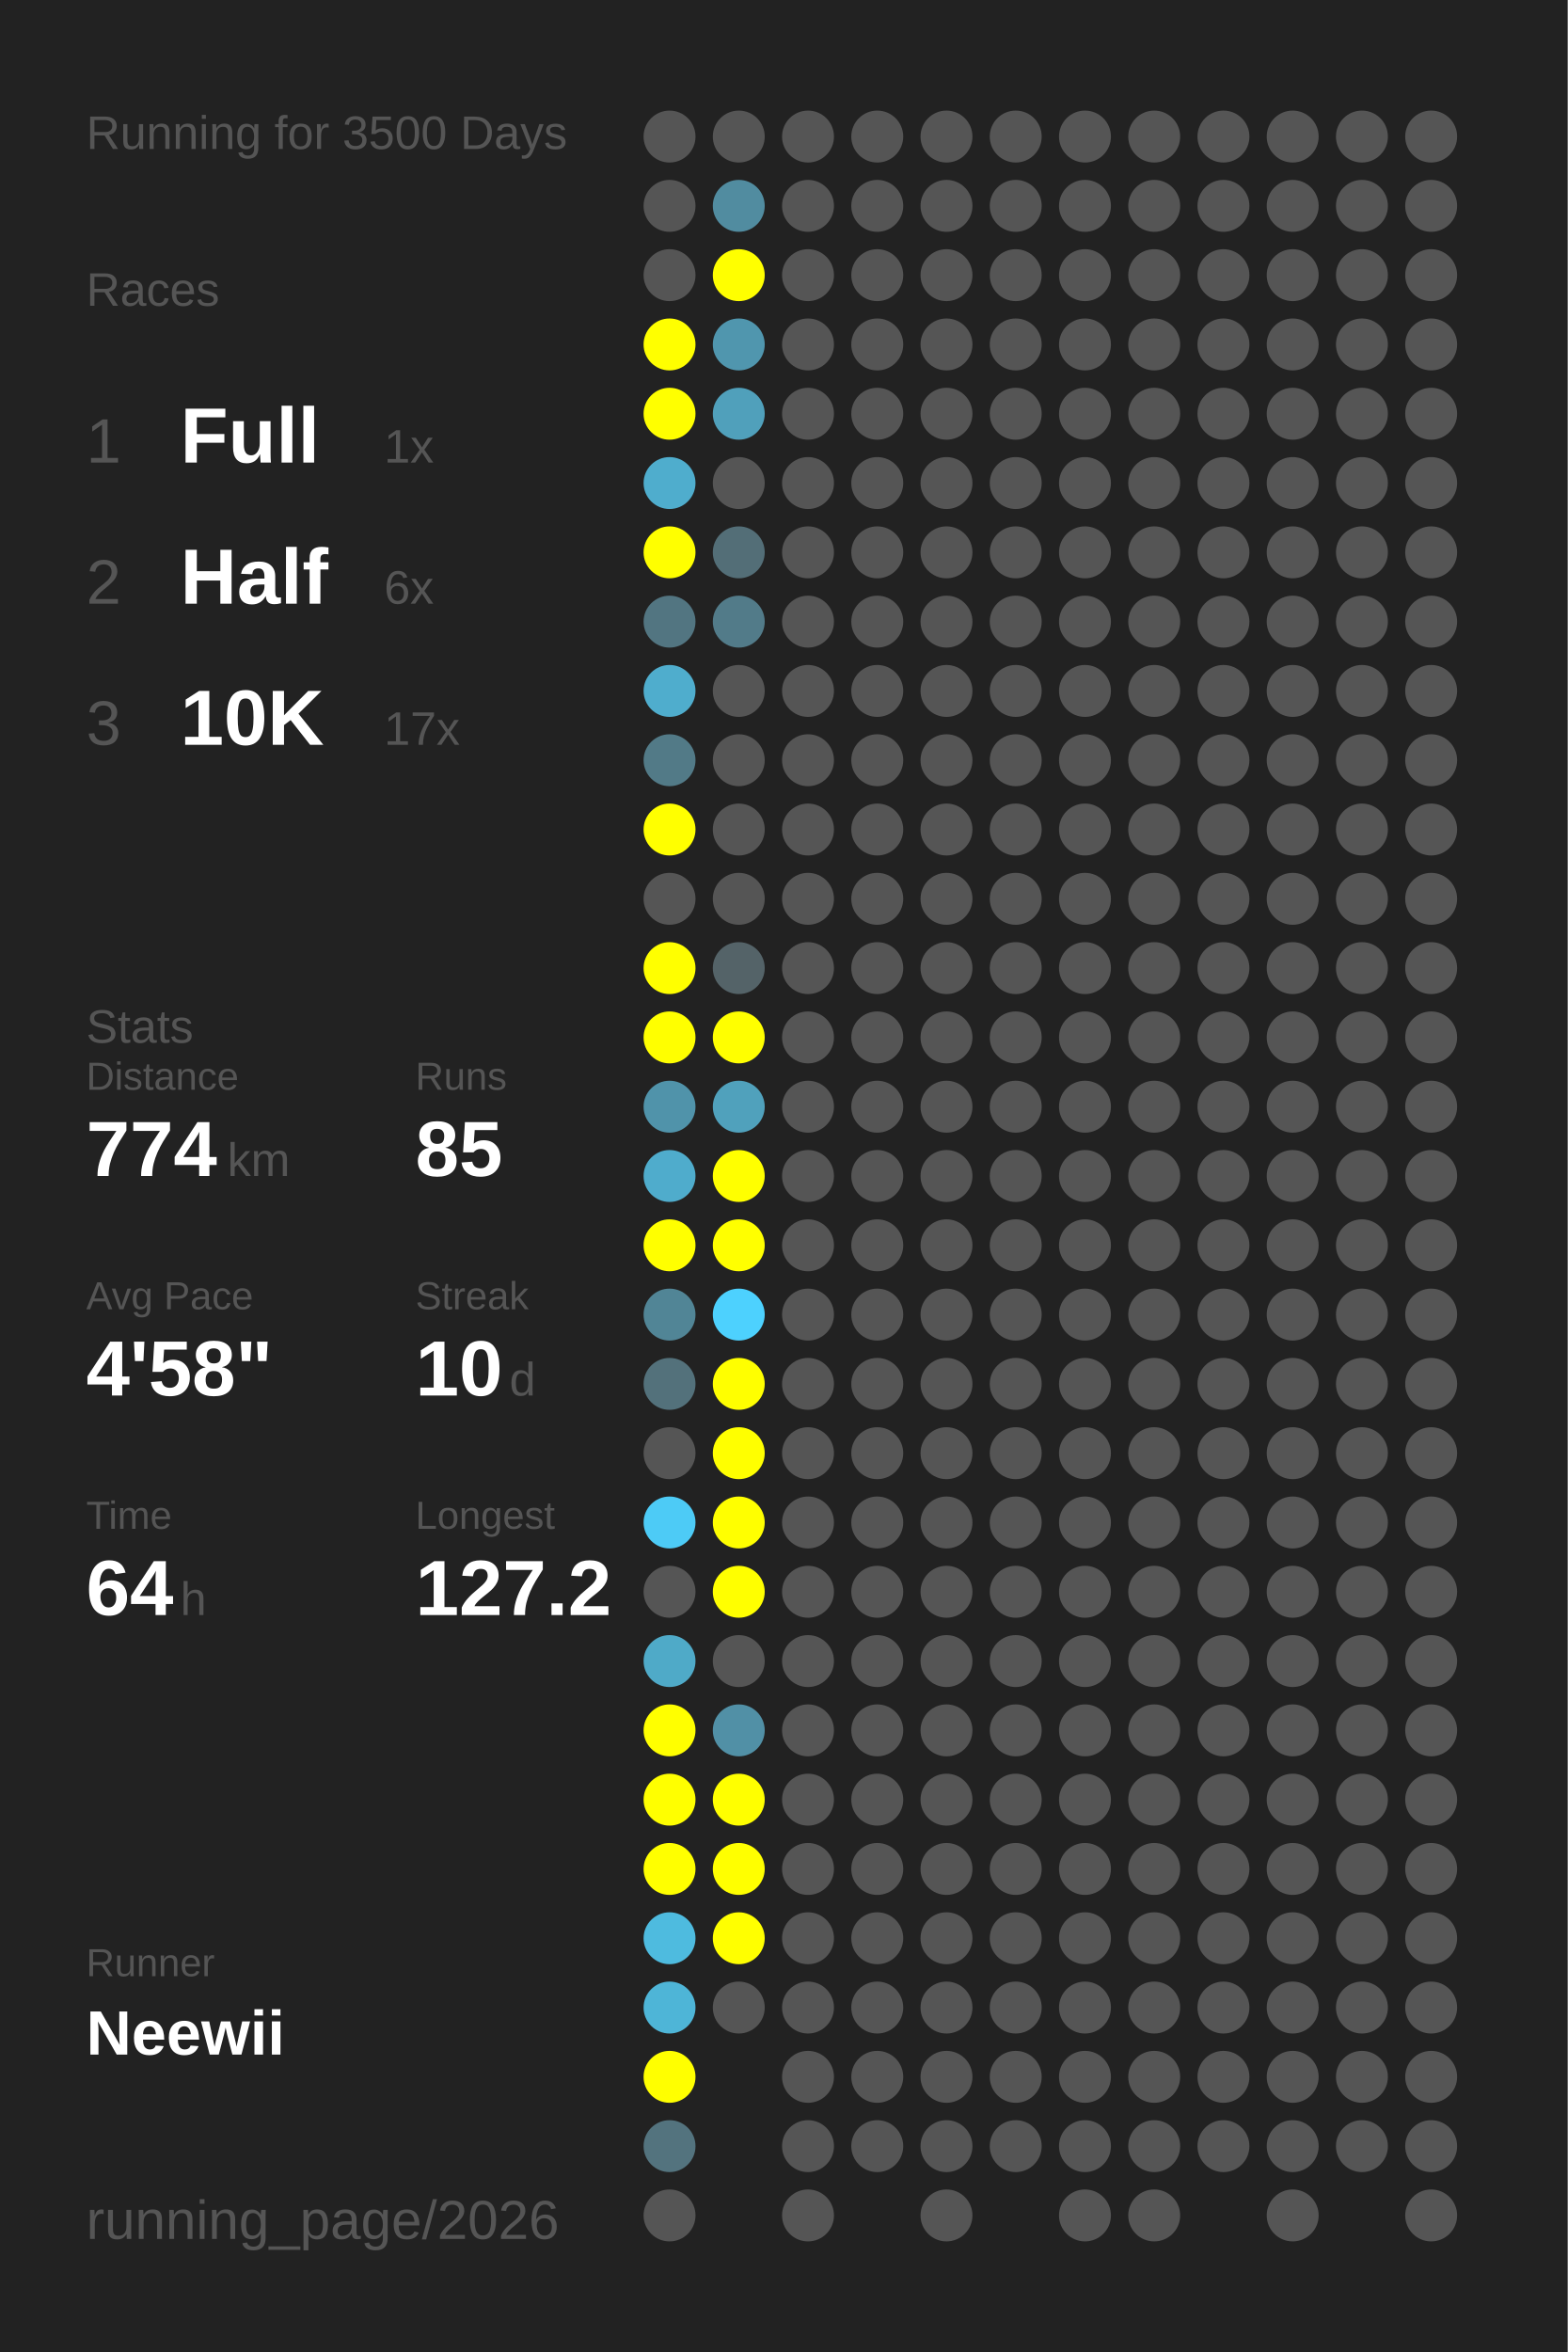
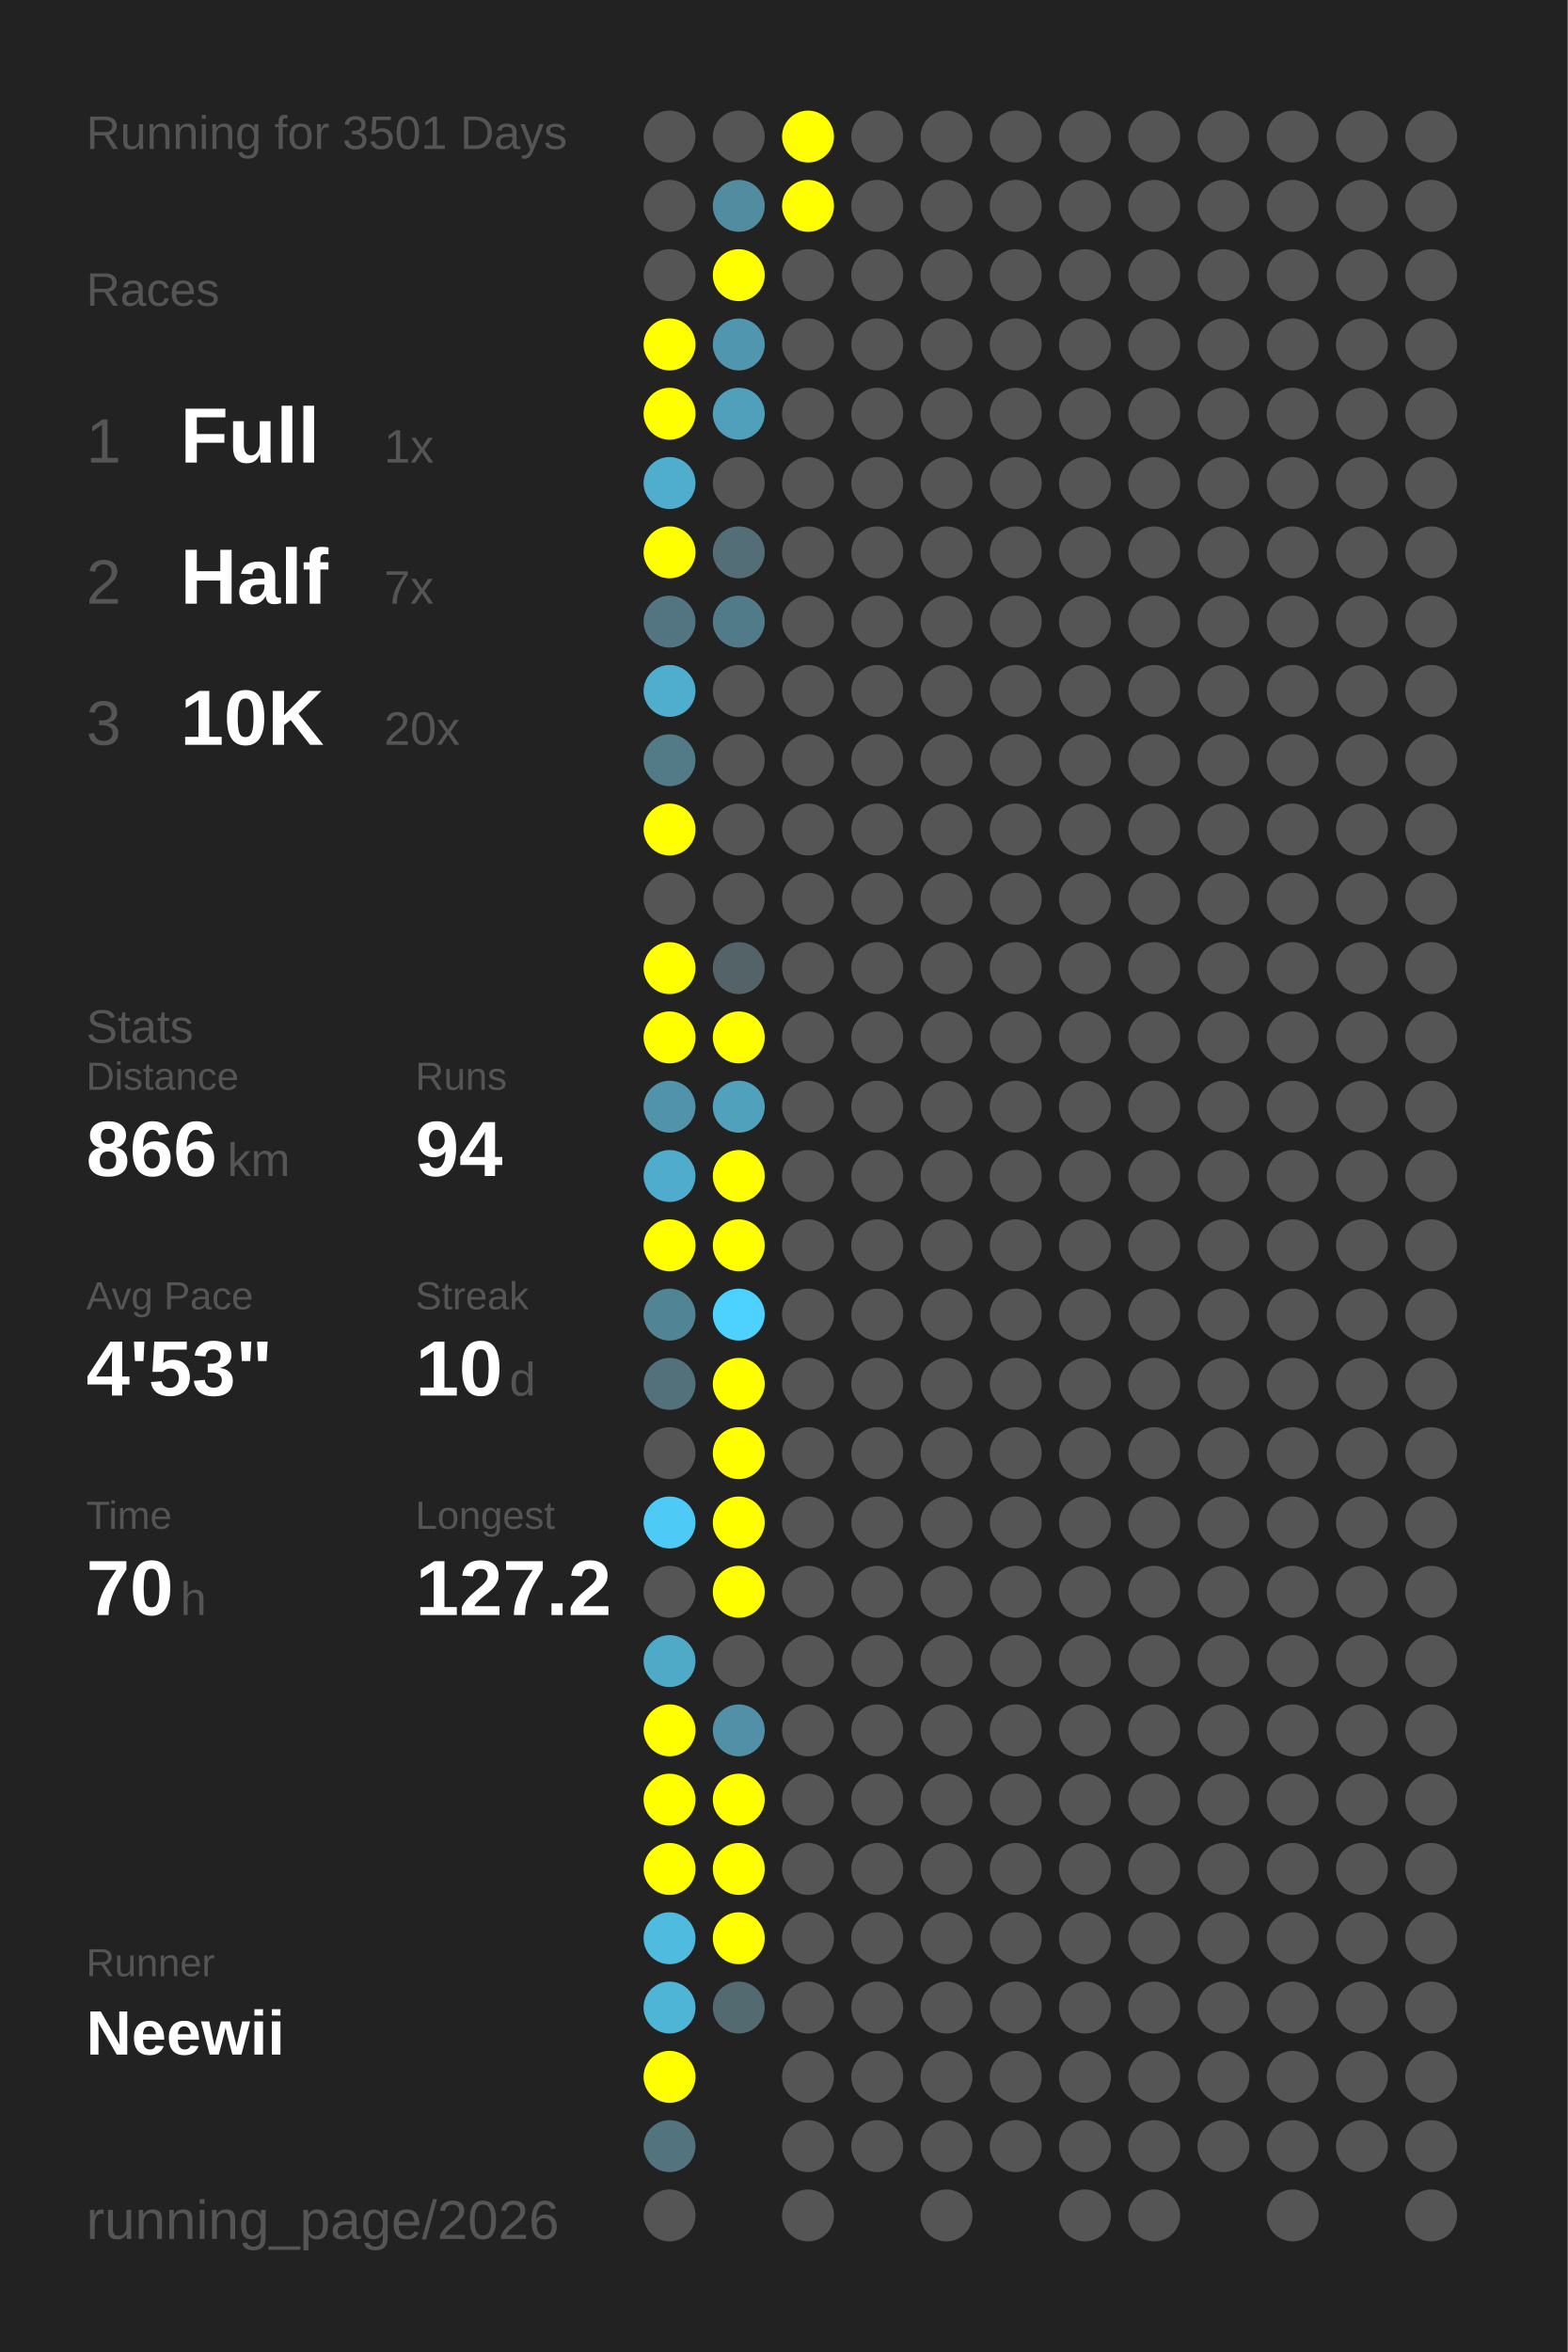
<svg xmlns="http://www.w3.org/2000/svg" baseProfile="full" height="300mm" version="1.1" viewBox="0,0,200,300" width="200mm">
  <defs />
  <rect fill="#222222" height="300" width="200" x="0" y="0" />
-   <text fill="#555555" style="font-size:6px; font-family:Arial;" x="11" y="19">Running for 3500 Days</text>
+   <text fill="#555555" style="font-size:6px; font-family:Arial;" x="11" y="19">Running for 3501 Days</text>
  <text fill="#555555" style="font-size:6px; font-family:Arial;" x="11" y="39">Races</text>
  <text fill="#555555" style="font-size:8px; font-family:Arial;" x="11" y="59">1</text>
  <text fill="#FFFFFF" style="font-size:10px; font-family:Arial; font-weight:bold;" x="23" y="59">Full</text>
  <text fill="#555555" style="font-size:6px; font-family:Arial;" x="49" y="59">1x</text>
  <text fill="#555555" style="font-size:8px; font-family:Arial;" x="11" y="77">2</text>
  <text fill="#FFFFFF" style="font-size:10px; font-family:Arial; font-weight:bold;" x="23" y="77">Half</text>
-   <text fill="#555555" style="font-size:6px; font-family:Arial;" x="49" y="77">6x</text>
+   <text fill="#555555" style="font-size:6px; font-family:Arial;" x="49" y="77">7x</text>
  <text fill="#555555" style="font-size:8px; font-family:Arial;" x="11" y="95">3</text>
  <text fill="#FFFFFF" style="font-size:10px; font-family:Arial; font-weight:bold;" x="23" y="95">10K</text>
-   <text fill="#555555" style="font-size:6px; font-family:Arial;" x="49" y="95">17x</text>
+   <text fill="#555555" style="font-size:6px; font-family:Arial;" x="49" y="95">20x</text>
  <text fill="#555555" style="font-size:6px; font-family:Arial;" x="11" y="133">Stats</text>
  <text fill="#555555" style="font-size:5px; font-family:Arial;" x="11" y="139">Distance</text>
-   <text fill="#FFFFFF" style="font-size:10px; font-family:Arial; font-weight:bold;" x="11" y="150">774</text>
+   <text fill="#FFFFFF" style="font-size:10px; font-family:Arial; font-weight:bold;" x="11" y="150">866</text>
  <text fill="#555555" style="font-size:6px; font-family:Arial;" x="29" y="150">km</text>
  <text fill="#555555" style="font-size:5px; font-family:Arial;" x="53" y="139">Runs</text>
-   <text fill="#FFFFFF" style="font-size:10px; font-family:Arial; font-weight:bold;" x="53" y="150">85</text>
+   <text fill="#FFFFFF" style="font-size:10px; font-family:Arial; font-weight:bold;" x="53" y="150">94</text>
  <text fill="#555555" style="font-size:5px; font-family:Arial;" x="11" y="167">Avg Pace</text>
-   <text fill="#FFFFFF" style="font-size:10px; font-family:Arial; font-weight:bold;" x="11" y="178">4'58"</text>
+   <text fill="#FFFFFF" style="font-size:10px; font-family:Arial; font-weight:bold;" x="11" y="178">4'53"</text>
  <text fill="#555555" style="font-size:5px; font-family:Arial;" x="53" y="167">Streak</text>
  <text fill="#FFFFFF" style="font-size:10px; font-family:Arial; font-weight:bold;" x="53" y="178">10</text>
  <text fill="#555555" style="font-size:6px; font-family:Arial;" x="65" y="178">d</text>
  <text fill="#555555" style="font-size:5px; font-family:Arial;" x="11" y="195">Time</text>
-   <text fill="#FFFFFF" style="font-size:10px; font-family:Arial; font-weight:bold;" x="11" y="206">64</text>
+   <text fill="#FFFFFF" style="font-size:10px; font-family:Arial; font-weight:bold;" x="11" y="206">70</text>
  <text fill="#555555" style="font-size:6px; font-family:Arial;" x="23" y="206">h</text>
  <text fill="#555555" style="font-size:5px; font-family:Arial;" x="53" y="195">Longest</text>
  <text fill="#FFFFFF" style="font-size:10px; font-family:Arial; font-weight:bold;" x="53" y="206">127.2</text>
  <text fill="#555555" style="font-size:5px; font-family:Arial;" x="11" y="252.065">Runner</text>
  <text fill="#FFFFFF" style="font-size:8px; font-family:Arial; font-weight:bold;" x="11" y="262.065">Neewii</text>
  <text fill="#555555" style="font-size:7px; font-family:Arial;" x="11" y="285.581">running_page/2026</text>
  <circle cx="85.417" cy="17.419" fill="#555555" r="3.312" />
  <circle cx="85.417" cy="26.258" fill="#555555" r="3.312" />
  <circle cx="85.417" cy="35.097" fill="#555555" r="3.312" />
  <circle cx="85.417" cy="43.935" fill="#FFFF00" r="3.312" />
  <circle cx="85.417" cy="52.774" fill="#FFFF00" r="3.312" />
  <circle cx="85.417" cy="61.613" fill="#4fadcd" r="3.312" />
  <circle cx="85.417" cy="70.452" fill="#FFFF00" r="3.312" />
  <circle cx="85.417" cy="79.29" fill="#527581" r="3.312" />
  <circle cx="85.417" cy="88.129" fill="#4fadcd" r="3.312" />
  <circle cx="85.417" cy="96.968" fill="#527a87" r="3.312" />
  <circle cx="85.417" cy="105.806" fill="#FFFF00" r="3.312" />
  <circle cx="85.417" cy="114.645" fill="#555555" r="3.312" />
  <circle cx="85.417" cy="123.484" fill="#FFFF00" r="3.312" />
  <circle cx="85.417" cy="132.323" fill="#FFFF00" r="3.312" />
  <circle cx="85.417" cy="141.161" fill="#5093aa" r="3.312" />
  <circle cx="85.417" cy="150" fill="#4faccc" r="3.312" />
  <circle cx="85.417" cy="158.839" fill="#FFFF00" r="3.312" />
  <circle cx="85.417" cy="167.677" fill="#518596" r="3.312" />
  <circle cx="85.417" cy="176.516" fill="#53717b" r="3.312" />
  <circle cx="85.417" cy="185.355" fill="#555555" r="3.312" />
  <circle cx="85.417" cy="194.194" fill="#4dcbf6" r="3.312" />
  <circle cx="85.417" cy="203.032" fill="#555555" r="3.312" />
  <circle cx="85.417" cy="211.871" fill="#4faac8" r="3.312" />
  <circle cx="85.417" cy="220.71" fill="#FFFF00" r="3.312" />
  <circle cx="85.417" cy="229.548" fill="#FFFF00" r="3.312" />
  <circle cx="85.417" cy="238.387" fill="#FFFF00" r="3.312" />
  <circle cx="85.417" cy="247.226" fill="#4ebbdf" r="3.312" />
  <circle cx="85.417" cy="256.065" fill="#4eb5d7" r="3.312" />
  <circle cx="85.417" cy="264.903" fill="#FFFF00" r="3.312" />
  <circle cx="85.417" cy="273.742" fill="#53737e" r="3.312" />
  <circle cx="85.417" cy="282.581" fill="#555555" r="3.312" />
  <circle cx="94.25" cy="17.419" fill="#555555" r="3.312" />
  <circle cx="94.25" cy="26.258" fill="#518ca0" r="3.312" />
  <circle cx="94.25" cy="35.097" fill="#FFFF00" r="3.312" />
  <circle cx="94.25" cy="43.935" fill="#5096ae" r="3.312" />
  <circle cx="94.25" cy="52.774" fill="#50a0bb" r="3.312" />
  <circle cx="94.25" cy="61.613" fill="#555555" r="3.312" />
  <circle cx="94.25" cy="70.452" fill="#536e77" r="3.312" />
  <circle cx="94.25" cy="79.29" fill="#527b89" r="3.312" />
  <circle cx="94.25" cy="88.129" fill="#555555" r="3.312" />
  <circle cx="94.25" cy="96.968" fill="#555555" r="3.312" />
  <circle cx="94.25" cy="105.806" fill="#555555" r="3.312" />
  <circle cx="94.25" cy="114.645" fill="#555555" r="3.312" />
  <circle cx="94.25" cy="123.484" fill="#546368" r="3.312" />
  <circle cx="94.25" cy="132.323" fill="#FFFF00" r="3.312" />
  <circle cx="94.25" cy="141.161" fill="#50a1bc" r="3.312" />
  <circle cx="94.25" cy="150" fill="#FFFF00" r="3.312" />
  <circle cx="94.25" cy="158.839" fill="#FFFF00" r="3.312" />
  <circle cx="94.25" cy="167.677" fill="#4dd1fe" r="3.312" />
  <circle cx="94.25" cy="176.516" fill="#FFFF00" r="3.312" />
  <circle cx="94.25" cy="185.355" fill="#FFFF00" r="3.312" />
  <circle cx="94.25" cy="194.194" fill="#FFFF00" r="3.312" />
  <circle cx="94.25" cy="203.032" fill="#FFFF00" r="3.312" />
  <circle cx="94.25" cy="211.871" fill="#555555" r="3.312" />
  <circle cx="94.25" cy="220.71" fill="#5190a6" r="3.312" />
  <circle cx="94.25" cy="229.548" fill="#FFFF00" r="3.312" />
  <circle cx="94.25" cy="238.387" fill="#FFFF00" r="3.312" />
  <circle cx="94.25" cy="247.226" fill="#FFFF00" r="3.312" />
-   <circle cx="94.25" cy="256.065" fill="#555555" r="3.312" />
-   <circle cx="103.083" cy="17.419" fill="#555555" r="3.312" />
-   <circle cx="103.083" cy="26.258" fill="#555555" r="3.312" />
+   <circle cx="94.25" cy="256.065" fill="#536a71" r="3.312" />
+   <circle cx="103.083" cy="17.419" fill="#FFFF00" r="3.312" />
+   <circle cx="103.083" cy="26.258" fill="#FFFF00" r="3.312" />
  <circle cx="103.083" cy="35.097" fill="#555555" r="3.312" />
  <circle cx="103.083" cy="43.935" fill="#555555" r="3.312" />
  <circle cx="103.083" cy="52.774" fill="#555555" r="3.312" />
  <circle cx="103.083" cy="61.613" fill="#555555" r="3.312" />
  <circle cx="103.083" cy="70.452" fill="#555555" r="3.312" />
  <circle cx="103.083" cy="79.29" fill="#555555" r="3.312" />
  <circle cx="103.083" cy="88.129" fill="#555555" r="3.312" />
  <circle cx="103.083" cy="96.968" fill="#555555" r="3.312" />
  <circle cx="103.083" cy="105.806" fill="#555555" r="3.312" />
  <circle cx="103.083" cy="114.645" fill="#555555" r="3.312" />
  <circle cx="103.083" cy="123.484" fill="#555555" r="3.312" />
  <circle cx="103.083" cy="132.323" fill="#555555" r="3.312" />
  <circle cx="103.083" cy="141.161" fill="#555555" r="3.312" />
  <circle cx="103.083" cy="150" fill="#555555" r="3.312" />
  <circle cx="103.083" cy="158.839" fill="#555555" r="3.312" />
  <circle cx="103.083" cy="167.677" fill="#555555" r="3.312" />
  <circle cx="103.083" cy="176.516" fill="#555555" r="3.312" />
  <circle cx="103.083" cy="185.355" fill="#555555" r="3.312" />
  <circle cx="103.083" cy="194.194" fill="#555555" r="3.312" />
  <circle cx="103.083" cy="203.032" fill="#555555" r="3.312" />
  <circle cx="103.083" cy="211.871" fill="#555555" r="3.312" />
  <circle cx="103.083" cy="220.71" fill="#555555" r="3.312" />
  <circle cx="103.083" cy="229.548" fill="#555555" r="3.312" />
  <circle cx="103.083" cy="238.387" fill="#555555" r="3.312" />
  <circle cx="103.083" cy="247.226" fill="#555555" r="3.312" />
  <circle cx="103.083" cy="256.065" fill="#555555" r="3.312" />
  <circle cx="103.083" cy="264.903" fill="#555555" r="3.312" />
  <circle cx="103.083" cy="273.742" fill="#555555" r="3.312" />
  <circle cx="103.083" cy="282.581" fill="#555555" r="3.312" />
  <circle cx="111.917" cy="17.419" fill="#555555" r="3.312" />
  <circle cx="111.917" cy="26.258" fill="#555555" r="3.312" />
  <circle cx="111.917" cy="35.097" fill="#555555" r="3.312" />
  <circle cx="111.917" cy="43.935" fill="#555555" r="3.312" />
  <circle cx="111.917" cy="52.774" fill="#555555" r="3.312" />
  <circle cx="111.917" cy="61.613" fill="#555555" r="3.312" />
  <circle cx="111.917" cy="70.452" fill="#555555" r="3.312" />
  <circle cx="111.917" cy="79.29" fill="#555555" r="3.312" />
  <circle cx="111.917" cy="88.129" fill="#555555" r="3.312" />
  <circle cx="111.917" cy="96.968" fill="#555555" r="3.312" />
  <circle cx="111.917" cy="105.806" fill="#555555" r="3.312" />
  <circle cx="111.917" cy="114.645" fill="#555555" r="3.312" />
  <circle cx="111.917" cy="123.484" fill="#555555" r="3.312" />
  <circle cx="111.917" cy="132.323" fill="#555555" r="3.312" />
  <circle cx="111.917" cy="141.161" fill="#555555" r="3.312" />
  <circle cx="111.917" cy="150" fill="#555555" r="3.312" />
  <circle cx="111.917" cy="158.839" fill="#555555" r="3.312" />
  <circle cx="111.917" cy="167.677" fill="#555555" r="3.312" />
  <circle cx="111.917" cy="176.516" fill="#555555" r="3.312" />
  <circle cx="111.917" cy="185.355" fill="#555555" r="3.312" />
  <circle cx="111.917" cy="194.194" fill="#555555" r="3.312" />
  <circle cx="111.917" cy="203.032" fill="#555555" r="3.312" />
  <circle cx="111.917" cy="211.871" fill="#555555" r="3.312" />
  <circle cx="111.917" cy="220.71" fill="#555555" r="3.312" />
  <circle cx="111.917" cy="229.548" fill="#555555" r="3.312" />
  <circle cx="111.917" cy="238.387" fill="#555555" r="3.312" />
  <circle cx="111.917" cy="247.226" fill="#555555" r="3.312" />
  <circle cx="111.917" cy="256.065" fill="#555555" r="3.312" />
  <circle cx="111.917" cy="264.903" fill="#555555" r="3.312" />
  <circle cx="111.917" cy="273.742" fill="#555555" r="3.312" />
  <circle cx="120.75" cy="17.419" fill="#555555" r="3.312" />
  <circle cx="120.75" cy="26.258" fill="#555555" r="3.312" />
  <circle cx="120.75" cy="35.097" fill="#555555" r="3.312" />
  <circle cx="120.75" cy="43.935" fill="#555555" r="3.312" />
  <circle cx="120.75" cy="52.774" fill="#555555" r="3.312" />
  <circle cx="120.75" cy="61.613" fill="#555555" r="3.312" />
  <circle cx="120.75" cy="70.452" fill="#555555" r="3.312" />
  <circle cx="120.75" cy="79.29" fill="#555555" r="3.312" />
  <circle cx="120.75" cy="88.129" fill="#555555" r="3.312" />
  <circle cx="120.75" cy="96.968" fill="#555555" r="3.312" />
  <circle cx="120.75" cy="105.806" fill="#555555" r="3.312" />
  <circle cx="120.75" cy="114.645" fill="#555555" r="3.312" />
  <circle cx="120.75" cy="123.484" fill="#555555" r="3.312" />
  <circle cx="120.75" cy="132.323" fill="#555555" r="3.312" />
  <circle cx="120.75" cy="141.161" fill="#555555" r="3.312" />
  <circle cx="120.75" cy="150" fill="#555555" r="3.312" />
  <circle cx="120.75" cy="158.839" fill="#555555" r="3.312" />
  <circle cx="120.75" cy="167.677" fill="#555555" r="3.312" />
  <circle cx="120.75" cy="176.516" fill="#555555" r="3.312" />
  <circle cx="120.75" cy="185.355" fill="#555555" r="3.312" />
  <circle cx="120.75" cy="194.194" fill="#555555" r="3.312" />
  <circle cx="120.75" cy="203.032" fill="#555555" r="3.312" />
  <circle cx="120.75" cy="211.871" fill="#555555" r="3.312" />
  <circle cx="120.75" cy="220.71" fill="#555555" r="3.312" />
  <circle cx="120.75" cy="229.548" fill="#555555" r="3.312" />
  <circle cx="120.75" cy="238.387" fill="#555555" r="3.312" />
  <circle cx="120.75" cy="247.226" fill="#555555" r="3.312" />
  <circle cx="120.75" cy="256.065" fill="#555555" r="3.312" />
  <circle cx="120.75" cy="264.903" fill="#555555" r="3.312" />
  <circle cx="120.75" cy="273.742" fill="#555555" r="3.312" />
  <circle cx="120.75" cy="282.581" fill="#555555" r="3.312" />
  <circle cx="129.583" cy="17.419" fill="#555555" r="3.312" />
  <circle cx="129.583" cy="26.258" fill="#555555" r="3.312" />
  <circle cx="129.583" cy="35.097" fill="#555555" r="3.312" />
  <circle cx="129.583" cy="43.935" fill="#555555" r="3.312" />
  <circle cx="129.583" cy="52.774" fill="#555555" r="3.312" />
  <circle cx="129.583" cy="61.613" fill="#555555" r="3.312" />
  <circle cx="129.583" cy="70.452" fill="#555555" r="3.312" />
  <circle cx="129.583" cy="79.29" fill="#555555" r="3.312" />
  <circle cx="129.583" cy="88.129" fill="#555555" r="3.312" />
  <circle cx="129.583" cy="96.968" fill="#555555" r="3.312" />
  <circle cx="129.583" cy="105.806" fill="#555555" r="3.312" />
  <circle cx="129.583" cy="114.645" fill="#555555" r="3.312" />
  <circle cx="129.583" cy="123.484" fill="#555555" r="3.312" />
  <circle cx="129.583" cy="132.323" fill="#555555" r="3.312" />
  <circle cx="129.583" cy="141.161" fill="#555555" r="3.312" />
  <circle cx="129.583" cy="150" fill="#555555" r="3.312" />
  <circle cx="129.583" cy="158.839" fill="#555555" r="3.312" />
  <circle cx="129.583" cy="167.677" fill="#555555" r="3.312" />
  <circle cx="129.583" cy="176.516" fill="#555555" r="3.312" />
  <circle cx="129.583" cy="185.355" fill="#555555" r="3.312" />
  <circle cx="129.583" cy="194.194" fill="#555555" r="3.312" />
  <circle cx="129.583" cy="203.032" fill="#555555" r="3.312" />
  <circle cx="129.583" cy="211.871" fill="#555555" r="3.312" />
  <circle cx="129.583" cy="220.71" fill="#555555" r="3.312" />
  <circle cx="129.583" cy="229.548" fill="#555555" r="3.312" />
  <circle cx="129.583" cy="238.387" fill="#555555" r="3.312" />
  <circle cx="129.583" cy="247.226" fill="#555555" r="3.312" />
  <circle cx="129.583" cy="256.065" fill="#555555" r="3.312" />
  <circle cx="129.583" cy="264.903" fill="#555555" r="3.312" />
  <circle cx="129.583" cy="273.742" fill="#555555" r="3.312" />
  <circle cx="138.417" cy="17.419" fill="#555555" r="3.312" />
  <circle cx="138.417" cy="26.258" fill="#555555" r="3.312" />
  <circle cx="138.417" cy="35.097" fill="#555555" r="3.312" />
  <circle cx="138.417" cy="43.935" fill="#555555" r="3.312" />
  <circle cx="138.417" cy="52.774" fill="#555555" r="3.312" />
  <circle cx="138.417" cy="61.613" fill="#555555" r="3.312" />
  <circle cx="138.417" cy="70.452" fill="#555555" r="3.312" />
  <circle cx="138.417" cy="79.29" fill="#555555" r="3.312" />
  <circle cx="138.417" cy="88.129" fill="#555555" r="3.312" />
  <circle cx="138.417" cy="96.968" fill="#555555" r="3.312" />
  <circle cx="138.417" cy="105.806" fill="#555555" r="3.312" />
  <circle cx="138.417" cy="114.645" fill="#555555" r="3.312" />
  <circle cx="138.417" cy="123.484" fill="#555555" r="3.312" />
  <circle cx="138.417" cy="132.323" fill="#555555" r="3.312" />
  <circle cx="138.417" cy="141.161" fill="#555555" r="3.312" />
  <circle cx="138.417" cy="150" fill="#555555" r="3.312" />
  <circle cx="138.417" cy="158.839" fill="#555555" r="3.312" />
  <circle cx="138.417" cy="167.677" fill="#555555" r="3.312" />
  <circle cx="138.417" cy="176.516" fill="#555555" r="3.312" />
  <circle cx="138.417" cy="185.355" fill="#555555" r="3.312" />
  <circle cx="138.417" cy="194.194" fill="#555555" r="3.312" />
  <circle cx="138.417" cy="203.032" fill="#555555" r="3.312" />
  <circle cx="138.417" cy="211.871" fill="#555555" r="3.312" />
  <circle cx="138.417" cy="220.71" fill="#555555" r="3.312" />
  <circle cx="138.417" cy="229.548" fill="#555555" r="3.312" />
  <circle cx="138.417" cy="238.387" fill="#555555" r="3.312" />
  <circle cx="138.417" cy="247.226" fill="#555555" r="3.312" />
  <circle cx="138.417" cy="256.065" fill="#555555" r="3.312" />
  <circle cx="138.417" cy="264.903" fill="#555555" r="3.312" />
  <circle cx="138.417" cy="273.742" fill="#555555" r="3.312" />
  <circle cx="138.417" cy="282.581" fill="#555555" r="3.312" />
  <circle cx="147.25" cy="17.419" fill="#555555" r="3.312" />
  <circle cx="147.25" cy="26.258" fill="#555555" r="3.312" />
  <circle cx="147.25" cy="35.097" fill="#555555" r="3.312" />
  <circle cx="147.25" cy="43.935" fill="#555555" r="3.312" />
  <circle cx="147.25" cy="52.774" fill="#555555" r="3.312" />
  <circle cx="147.25" cy="61.613" fill="#555555" r="3.312" />
  <circle cx="147.25" cy="70.452" fill="#555555" r="3.312" />
  <circle cx="147.25" cy="79.29" fill="#555555" r="3.312" />
  <circle cx="147.25" cy="88.129" fill="#555555" r="3.312" />
  <circle cx="147.25" cy="96.968" fill="#555555" r="3.312" />
  <circle cx="147.25" cy="105.806" fill="#555555" r="3.312" />
  <circle cx="147.25" cy="114.645" fill="#555555" r="3.312" />
  <circle cx="147.25" cy="123.484" fill="#555555" r="3.312" />
  <circle cx="147.25" cy="132.323" fill="#555555" r="3.312" />
  <circle cx="147.25" cy="141.161" fill="#555555" r="3.312" />
  <circle cx="147.25" cy="150" fill="#555555" r="3.312" />
  <circle cx="147.25" cy="158.839" fill="#555555" r="3.312" />
  <circle cx="147.25" cy="167.677" fill="#555555" r="3.312" />
  <circle cx="147.25" cy="176.516" fill="#555555" r="3.312" />
  <circle cx="147.25" cy="185.355" fill="#555555" r="3.312" />
  <circle cx="147.25" cy="194.194" fill="#555555" r="3.312" />
  <circle cx="147.25" cy="203.032" fill="#555555" r="3.312" />
  <circle cx="147.25" cy="211.871" fill="#555555" r="3.312" />
  <circle cx="147.25" cy="220.71" fill="#555555" r="3.312" />
  <circle cx="147.25" cy="229.548" fill="#555555" r="3.312" />
  <circle cx="147.25" cy="238.387" fill="#555555" r="3.312" />
  <circle cx="147.25" cy="247.226" fill="#555555" r="3.312" />
  <circle cx="147.25" cy="256.065" fill="#555555" r="3.312" />
  <circle cx="147.25" cy="264.903" fill="#555555" r="3.312" />
  <circle cx="147.25" cy="273.742" fill="#555555" r="3.312" />
  <circle cx="147.25" cy="282.581" fill="#555555" r="3.312" />
  <circle cx="156.083" cy="17.419" fill="#555555" r="3.312" />
  <circle cx="156.083" cy="26.258" fill="#555555" r="3.312" />
  <circle cx="156.083" cy="35.097" fill="#555555" r="3.312" />
  <circle cx="156.083" cy="43.935" fill="#555555" r="3.312" />
  <circle cx="156.083" cy="52.774" fill="#555555" r="3.312" />
  <circle cx="156.083" cy="61.613" fill="#555555" r="3.312" />
  <circle cx="156.083" cy="70.452" fill="#555555" r="3.312" />
  <circle cx="156.083" cy="79.29" fill="#555555" r="3.312" />
  <circle cx="156.083" cy="88.129" fill="#555555" r="3.312" />
  <circle cx="156.083" cy="96.968" fill="#555555" r="3.312" />
  <circle cx="156.083" cy="105.806" fill="#555555" r="3.312" />
  <circle cx="156.083" cy="114.645" fill="#555555" r="3.312" />
  <circle cx="156.083" cy="123.484" fill="#555555" r="3.312" />
  <circle cx="156.083" cy="132.323" fill="#555555" r="3.312" />
  <circle cx="156.083" cy="141.161" fill="#555555" r="3.312" />
  <circle cx="156.083" cy="150" fill="#555555" r="3.312" />
  <circle cx="156.083" cy="158.839" fill="#555555" r="3.312" />
  <circle cx="156.083" cy="167.677" fill="#555555" r="3.312" />
  <circle cx="156.083" cy="176.516" fill="#555555" r="3.312" />
  <circle cx="156.083" cy="185.355" fill="#555555" r="3.312" />
  <circle cx="156.083" cy="194.194" fill="#555555" r="3.312" />
  <circle cx="156.083" cy="203.032" fill="#555555" r="3.312" />
  <circle cx="156.083" cy="211.871" fill="#555555" r="3.312" />
  <circle cx="156.083" cy="220.71" fill="#555555" r="3.312" />
  <circle cx="156.083" cy="229.548" fill="#555555" r="3.312" />
  <circle cx="156.083" cy="238.387" fill="#555555" r="3.312" />
  <circle cx="156.083" cy="247.226" fill="#555555" r="3.312" />
  <circle cx="156.083" cy="256.065" fill="#555555" r="3.312" />
  <circle cx="156.083" cy="264.903" fill="#555555" r="3.312" />
  <circle cx="156.083" cy="273.742" fill="#555555" r="3.312" />
  <circle cx="164.917" cy="17.419" fill="#555555" r="3.312" />
  <circle cx="164.917" cy="26.258" fill="#555555" r="3.312" />
  <circle cx="164.917" cy="35.097" fill="#555555" r="3.312" />
  <circle cx="164.917" cy="43.935" fill="#555555" r="3.312" />
  <circle cx="164.917" cy="52.774" fill="#555555" r="3.312" />
  <circle cx="164.917" cy="61.613" fill="#555555" r="3.312" />
  <circle cx="164.917" cy="70.452" fill="#555555" r="3.312" />
  <circle cx="164.917" cy="79.29" fill="#555555" r="3.312" />
  <circle cx="164.917" cy="88.129" fill="#555555" r="3.312" />
  <circle cx="164.917" cy="96.968" fill="#555555" r="3.312" />
  <circle cx="164.917" cy="105.806" fill="#555555" r="3.312" />
  <circle cx="164.917" cy="114.645" fill="#555555" r="3.312" />
  <circle cx="164.917" cy="123.484" fill="#555555" r="3.312" />
  <circle cx="164.917" cy="132.323" fill="#555555" r="3.312" />
  <circle cx="164.917" cy="141.161" fill="#555555" r="3.312" />
  <circle cx="164.917" cy="150" fill="#555555" r="3.312" />
  <circle cx="164.917" cy="158.839" fill="#555555" r="3.312" />
  <circle cx="164.917" cy="167.677" fill="#555555" r="3.312" />
  <circle cx="164.917" cy="176.516" fill="#555555" r="3.312" />
  <circle cx="164.917" cy="185.355" fill="#555555" r="3.312" />
  <circle cx="164.917" cy="194.194" fill="#555555" r="3.312" />
  <circle cx="164.917" cy="203.032" fill="#555555" r="3.312" />
  <circle cx="164.917" cy="211.871" fill="#555555" r="3.312" />
  <circle cx="164.917" cy="220.71" fill="#555555" r="3.312" />
  <circle cx="164.917" cy="229.548" fill="#555555" r="3.312" />
  <circle cx="164.917" cy="238.387" fill="#555555" r="3.312" />
  <circle cx="164.917" cy="247.226" fill="#555555" r="3.312" />
  <circle cx="164.917" cy="256.065" fill="#555555" r="3.312" />
  <circle cx="164.917" cy="264.903" fill="#555555" r="3.312" />
  <circle cx="164.917" cy="273.742" fill="#555555" r="3.312" />
  <circle cx="164.917" cy="282.581" fill="#555555" r="3.312" />
  <circle cx="173.75" cy="17.419" fill="#555555" r="3.312" />
  <circle cx="173.75" cy="26.258" fill="#555555" r="3.312" />
  <circle cx="173.75" cy="35.097" fill="#555555" r="3.312" />
  <circle cx="173.75" cy="43.935" fill="#555555" r="3.312" />
  <circle cx="173.75" cy="52.774" fill="#555555" r="3.312" />
  <circle cx="173.75" cy="61.613" fill="#555555" r="3.312" />
  <circle cx="173.75" cy="70.452" fill="#555555" r="3.312" />
  <circle cx="173.75" cy="79.29" fill="#555555" r="3.312" />
  <circle cx="173.75" cy="88.129" fill="#555555" r="3.312" />
  <circle cx="173.75" cy="96.968" fill="#555555" r="3.312" />
  <circle cx="173.75" cy="105.806" fill="#555555" r="3.312" />
  <circle cx="173.75" cy="114.645" fill="#555555" r="3.312" />
  <circle cx="173.75" cy="123.484" fill="#555555" r="3.312" />
  <circle cx="173.75" cy="132.323" fill="#555555" r="3.312" />
  <circle cx="173.75" cy="141.161" fill="#555555" r="3.312" />
  <circle cx="173.75" cy="150" fill="#555555" r="3.312" />
  <circle cx="173.75" cy="158.839" fill="#555555" r="3.312" />
  <circle cx="173.75" cy="167.677" fill="#555555" r="3.312" />
  <circle cx="173.75" cy="176.516" fill="#555555" r="3.312" />
  <circle cx="173.75" cy="185.355" fill="#555555" r="3.312" />
  <circle cx="173.75" cy="194.194" fill="#555555" r="3.312" />
  <circle cx="173.75" cy="203.032" fill="#555555" r="3.312" />
  <circle cx="173.75" cy="211.871" fill="#555555" r="3.312" />
  <circle cx="173.75" cy="220.71" fill="#555555" r="3.312" />
  <circle cx="173.75" cy="229.548" fill="#555555" r="3.312" />
  <circle cx="173.75" cy="238.387" fill="#555555" r="3.312" />
  <circle cx="173.75" cy="247.226" fill="#555555" r="3.312" />
  <circle cx="173.75" cy="256.065" fill="#555555" r="3.312" />
  <circle cx="173.75" cy="264.903" fill="#555555" r="3.312" />
  <circle cx="173.75" cy="273.742" fill="#555555" r="3.312" />
  <circle cx="182.583" cy="17.419" fill="#555555" r="3.312" />
  <circle cx="182.583" cy="26.258" fill="#555555" r="3.312" />
  <circle cx="182.583" cy="35.097" fill="#555555" r="3.312" />
  <circle cx="182.583" cy="43.935" fill="#555555" r="3.312" />
  <circle cx="182.583" cy="52.774" fill="#555555" r="3.312" />
  <circle cx="182.583" cy="61.613" fill="#555555" r="3.312" />
  <circle cx="182.583" cy="70.452" fill="#555555" r="3.312" />
  <circle cx="182.583" cy="79.29" fill="#555555" r="3.312" />
  <circle cx="182.583" cy="88.129" fill="#555555" r="3.312" />
  <circle cx="182.583" cy="96.968" fill="#555555" r="3.312" />
  <circle cx="182.583" cy="105.806" fill="#555555" r="3.312" />
  <circle cx="182.583" cy="114.645" fill="#555555" r="3.312" />
  <circle cx="182.583" cy="123.484" fill="#555555" r="3.312" />
  <circle cx="182.583" cy="132.323" fill="#555555" r="3.312" />
  <circle cx="182.583" cy="141.161" fill="#555555" r="3.312" />
  <circle cx="182.583" cy="150" fill="#555555" r="3.312" />
  <circle cx="182.583" cy="158.839" fill="#555555" r="3.312" />
  <circle cx="182.583" cy="167.677" fill="#555555" r="3.312" />
  <circle cx="182.583" cy="176.516" fill="#555555" r="3.312" />
  <circle cx="182.583" cy="185.355" fill="#555555" r="3.312" />
  <circle cx="182.583" cy="194.194" fill="#555555" r="3.312" />
  <circle cx="182.583" cy="203.032" fill="#555555" r="3.312" />
  <circle cx="182.583" cy="211.871" fill="#555555" r="3.312" />
  <circle cx="182.583" cy="220.71" fill="#555555" r="3.312" />
  <circle cx="182.583" cy="229.548" fill="#555555" r="3.312" />
  <circle cx="182.583" cy="238.387" fill="#555555" r="3.312" />
  <circle cx="182.583" cy="247.226" fill="#555555" r="3.312" />
  <circle cx="182.583" cy="256.065" fill="#555555" r="3.312" />
  <circle cx="182.583" cy="264.903" fill="#555555" r="3.312" />
  <circle cx="182.583" cy="273.742" fill="#555555" r="3.312" />
  <circle cx="182.583" cy="282.581" fill="#555555" r="3.312" />
</svg>
